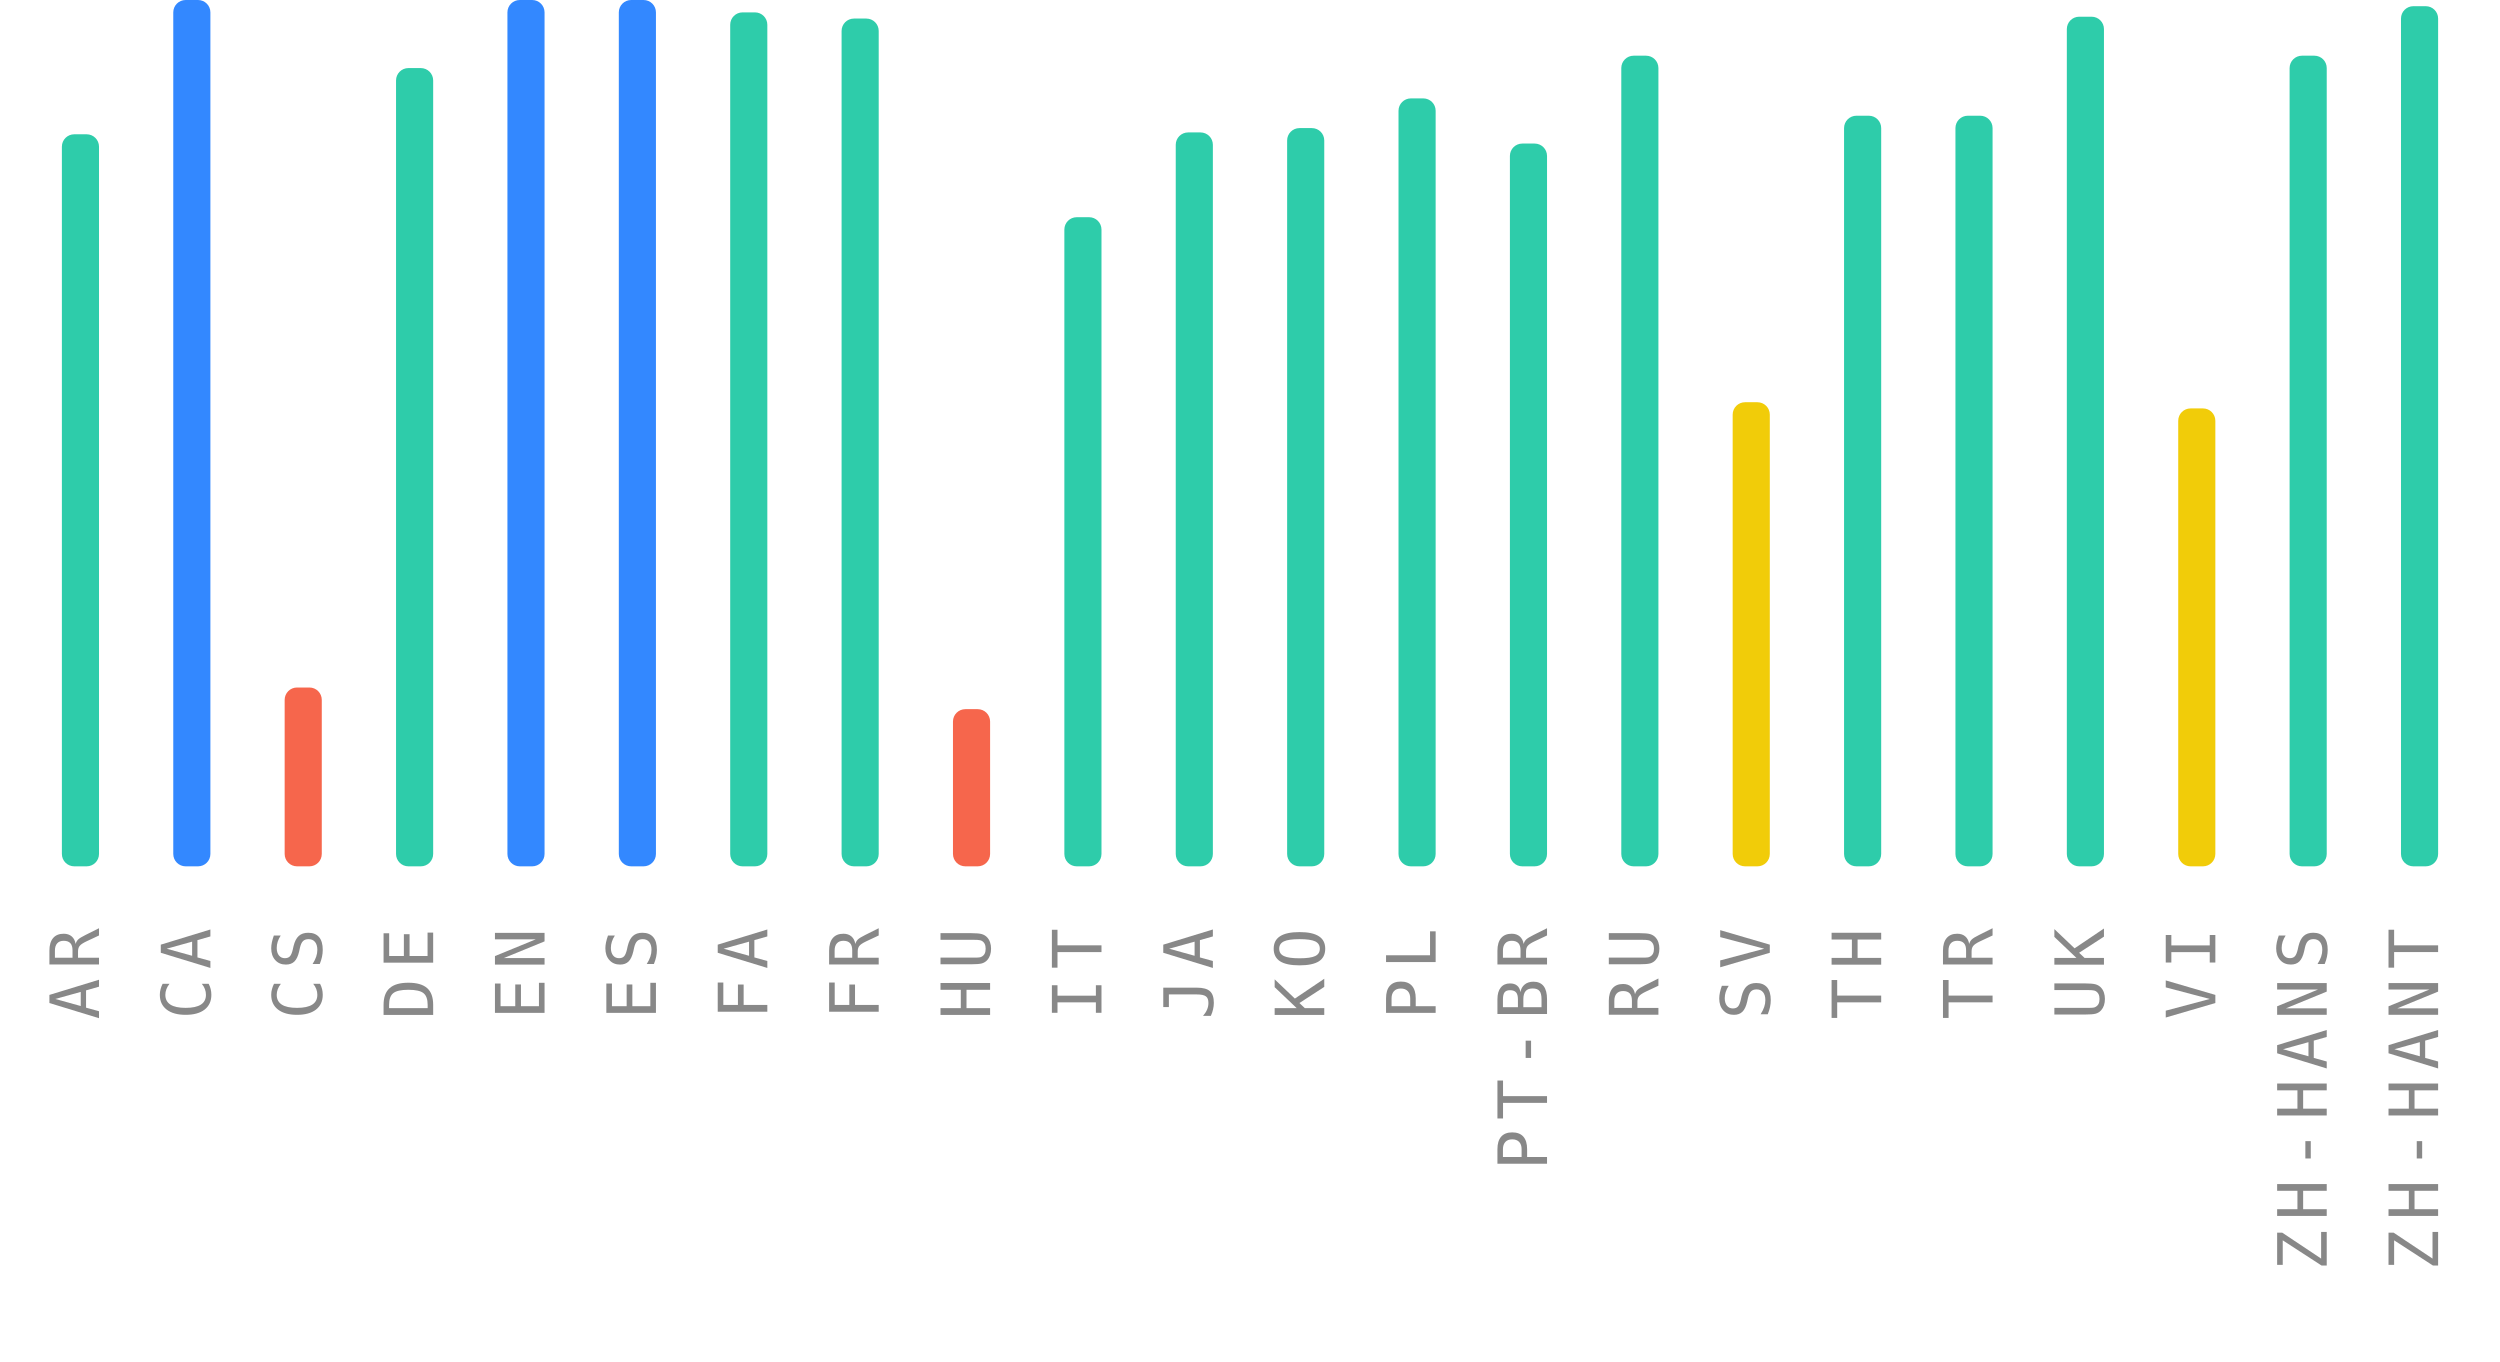
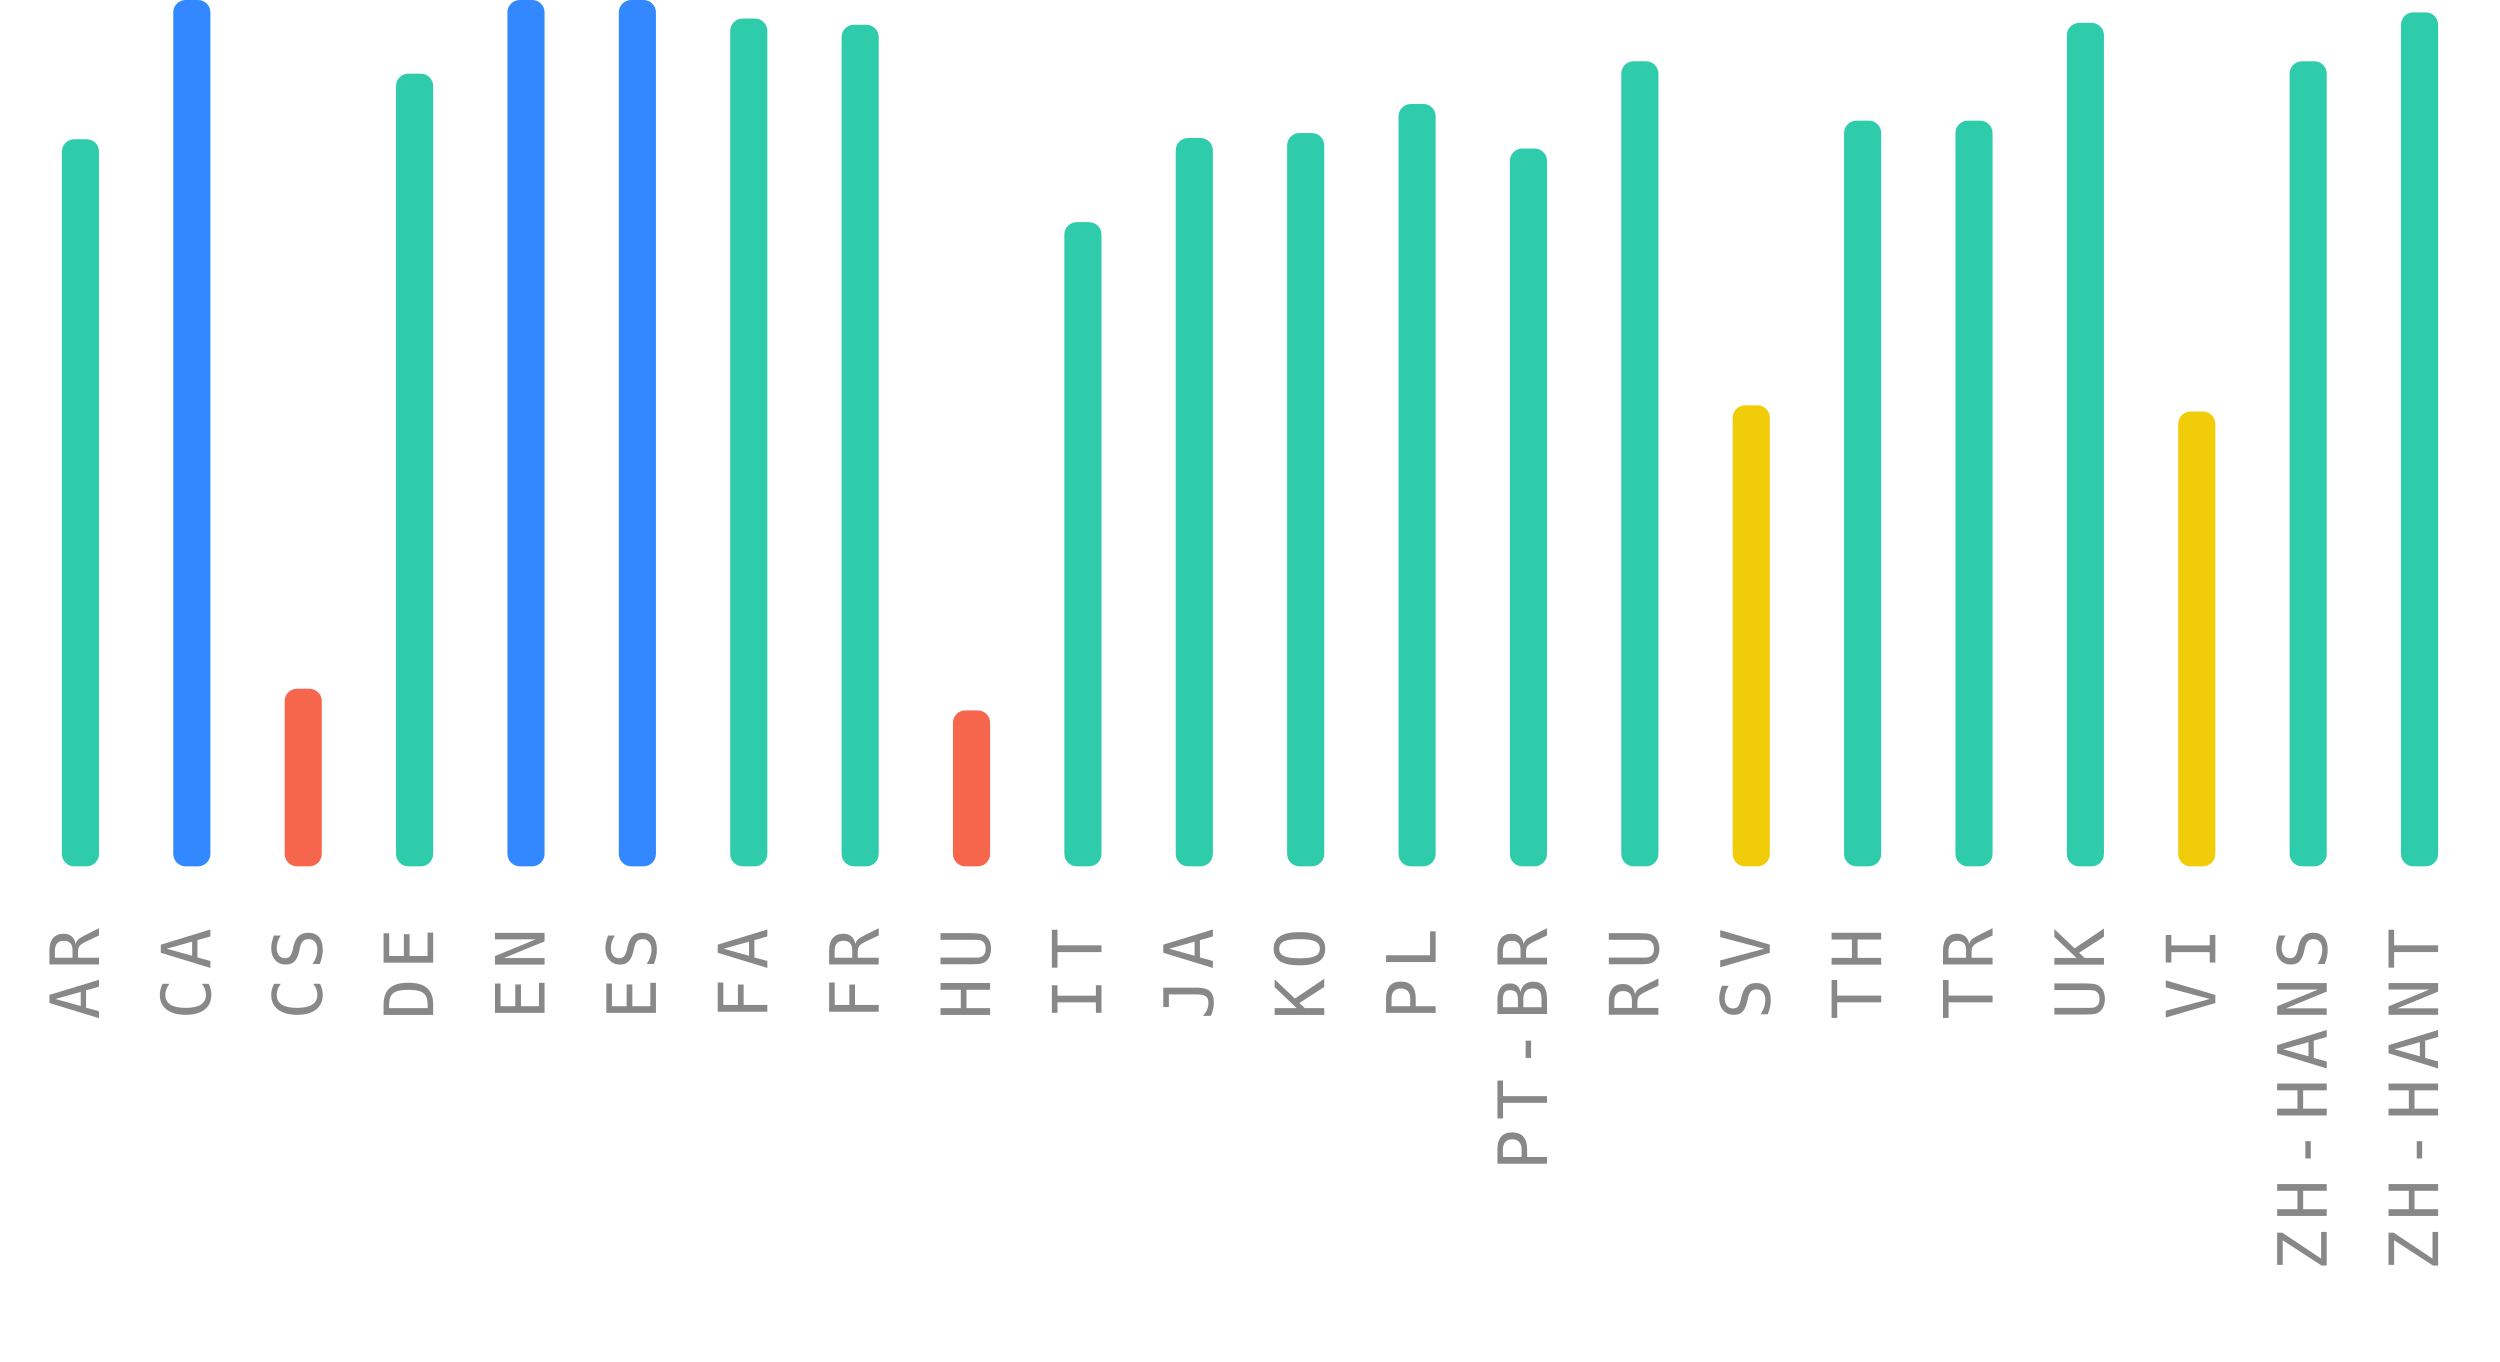
<svg xmlns="http://www.w3.org/2000/svg" width="404" height="220">
  <g>
    <text style="font-size: 11px; font-family: monospace; letter-spacing: 1.5px; fill: #888; text-anchor: end;" x="-150" y="16" transform="rotate(-90)">AR</text>
-     <rect style="fill: #2eccaa;" height="118.3" width="6" rx="2" y="21.7" x="10" />
+     <rect style="fill: #2eccaa;" height="117.5" width="6" rx="2" y="22.5" x="10" />
    <text style="font-size: 11px; font-family: monospace; letter-spacing: 1.5px; fill: #888; text-anchor: end;" x="-150" y="34" transform="rotate(-90)">CA</text>
    <rect style="fill: #3388ff;" height="140" width="6" rx="2" y="0" x="28" />
    <text style="font-size: 11px; font-family: monospace; letter-spacing: 1.5px; fill: #888; text-anchor: end;" x="-150" y="52" transform="rotate(-90)">CS</text>
-     <rect style="fill: #f6664c;" height="28.9" width="6" rx="2" y="111.1" x="46" />
+     <rect style="fill: #f6664c;" height="28.7" width="6" rx="2" y="111.3" x="46" />
    <text style="font-size: 11px; font-family: monospace; letter-spacing: 1.5px; fill: #888; text-anchor: end;" x="-150" y="70" transform="rotate(-90)">DE</text>
-     <rect style="fill: #2eccaa;" height="129" width="6" rx="2" y="11" x="64" />
+     <rect style="fill: #2eccaa;" height="128.1" width="6" rx="2" y="11.9" x="64" />
    <text style="font-size: 11px; font-family: monospace; letter-spacing: 1.5px; fill: #888; text-anchor: end;" x="-150" y="88" transform="rotate(-90)">EN</text>
    <rect style="fill: #3388ff;" height="140" width="6" rx="2" y="0" x="82" />
    <text style="font-size: 11px; font-family: monospace; letter-spacing: 1.5px; fill: #888; text-anchor: end;" x="-150" y="106" transform="rotate(-90)">ES</text>
    <rect style="fill: #3388ff;" height="140" width="6" rx="2" y="0" x="100" />
    <text style="font-size: 11px; font-family: monospace; letter-spacing: 1.5px; fill: #888; text-anchor: end;" x="-150" y="124" transform="rotate(-90)">FA</text>
-     <rect style="fill: #2eccaa;" height="138" width="6" rx="2" y="2" x="118" />
+     <rect style="fill: #2eccaa;" height="137" width="6" rx="2" y="3" x="118" />
    <text style="font-size: 11px; font-family: monospace; letter-spacing: 1.5px; fill: #888; text-anchor: end;" x="-150" y="142" transform="rotate(-90)">FR</text>
-     <rect style="fill: #2eccaa;" height="137" width="6" rx="2" y="3" x="136" />
+     <rect style="fill: #2eccaa;" height="136" width="6" rx="2" y="4" x="136" />
    <text style="font-size: 11px; font-family: monospace; letter-spacing: 1.5px; fill: #888; text-anchor: end;" x="-150" y="160" transform="rotate(-90)">HU</text>
-     <rect style="fill: #f6664c;" height="25.4" width="6" rx="2" y="114.6" x="154" />
+     <rect style="fill: #f6664c;" height="25.2" width="6" rx="2" y="114.8" x="154" />
    <text style="font-size: 11px; font-family: monospace; letter-spacing: 1.5px; fill: #888; text-anchor: end;" x="-150" y="178" transform="rotate(-90)">IT</text>
-     <rect style="fill: #2eccaa;" height="104.9" width="6" rx="2" y="35.1" x="172" />
+     <rect style="fill: #2eccaa;" height="104.1" width="6" rx="2" y="35.9" x="172" />
    <text style="font-size: 11px; font-family: monospace; letter-spacing: 1.5px; fill: #888; text-anchor: end;" x="-150" y="196" transform="rotate(-90)">JA</text>
-     <rect style="fill: #2eccaa;" height="118.6" width="6" rx="2" y="21.4" x="190" />
+     <rect style="fill: #2eccaa;" height="117.7" width="6" rx="2" y="22.3" x="190" />
    <text style="font-size: 11px; font-family: monospace; letter-spacing: 1.5px; fill: #888; text-anchor: end;" x="-150" y="214" transform="rotate(-90)">KO</text>
-     <rect style="fill: #2eccaa;" height="119.3" width="6" rx="2" y="20.7" x="208" />
+     <rect style="fill: #2eccaa;" height="118.5" width="6" rx="2" y="21.5" x="208" />
    <text style="font-size: 11px; font-family: monospace; letter-spacing: 1.5px; fill: #888; text-anchor: end;" x="-150" y="232" transform="rotate(-90)">PL</text>
-     <rect style="fill: #2eccaa;" height="124.1" width="6" rx="2" y="15.9" x="226" />
+     <rect style="fill: #2eccaa;" height="123.2" width="6" rx="2" y="16.8" x="226" />
    <text style="font-size: 11px; font-family: monospace; letter-spacing: 1.5px; fill: #888; text-anchor: end;" x="-150" y="250" transform="rotate(-90)">PT-BR</text>
-     <rect style="fill: #2eccaa;" height="116.8" width="6" rx="2" y="23.2" x="244" />
+     <rect style="fill: #2eccaa;" height="116" width="6" rx="2" y="24" x="244" />
    <text style="font-size: 11px; font-family: monospace; letter-spacing: 1.5px; fill: #888; text-anchor: end;" x="-150" y="268" transform="rotate(-90)">RU</text>
-     <rect style="fill: #2eccaa;" height="131" width="6" rx="2" y="9" x="262" />
+     <rect style="fill: #2eccaa;" height="130.1" width="6" rx="2" y="9.9" x="262" />
    <text style="font-size: 11px; font-family: monospace; letter-spacing: 1.5px; fill: #888; text-anchor: end;" x="-150" y="286" transform="rotate(-90)">SV</text>
-     <rect style="fill: #f1cc09;" height="75" width="6" rx="2" y="65" x="280" />
+     <rect style="fill: #f1cc09;" height="74.5" width="6" rx="2" y="65.5" x="280" />
    <text style="font-size: 11px; font-family: monospace; letter-spacing: 1.5px; fill: #888; text-anchor: end;" x="-150" y="304" transform="rotate(-90)">TH</text>
-     <rect style="fill: #2eccaa;" height="121.3" width="6" rx="2" y="18.7" x="298" />
+     <rect style="fill: #2eccaa;" height="120.5" width="6" rx="2" y="19.5" x="298" />
    <text style="font-size: 11px; font-family: monospace; letter-spacing: 1.5px; fill: #888; text-anchor: end;" x="-150" y="322" transform="rotate(-90)">TR</text>
-     <rect style="fill: #2eccaa;" height="121.3" width="6" rx="2" y="18.7" x="316" />
+     <rect style="fill: #2eccaa;" height="120.5" width="6" rx="2" y="19.5" x="316" />
    <text style="font-size: 11px; font-family: monospace; letter-spacing: 1.5px; fill: #888; text-anchor: end;" x="-150" y="340" transform="rotate(-90)">UK</text>
-     <rect style="fill: #2eccaa;" height="137.3" width="6" rx="2" y="2.7" x="334" />
+     <rect style="fill: #2eccaa;" height="136.3" width="6" rx="2" y="3.7" x="334" />
    <text style="font-size: 11px; font-family: monospace; letter-spacing: 1.5px; fill: #888; text-anchor: end;" x="-150" y="358" transform="rotate(-90)">VI</text>
-     <rect style="fill: #f1cc09;" height="74" width="6" rx="2" y="66" x="352" />
+     <rect style="fill: #f1cc09;" height="73.5" width="6" rx="2" y="66.5" x="352" />
    <text style="font-size: 11px; font-family: monospace; letter-spacing: 1.5px; fill: #888; text-anchor: end;" x="-150" y="376" transform="rotate(-90)">ZH-HANS</text>
-     <rect style="fill: #2eccaa;" height="131" width="6" rx="2" y="9" x="370" />
+     <rect style="fill: #2eccaa;" height="130.1" width="6" rx="2" y="9.9" x="370" />
    <text style="font-size: 11px; font-family: monospace; letter-spacing: 1.5px; fill: #888; text-anchor: end;" x="-150" y="394" transform="rotate(-90)">ZH-HANT</text>
-     <rect style="fill: #2eccaa;" height="139" width="6" rx="2" y="1" x="388" />
+     <rect style="fill: #2eccaa;" height="138" width="6" rx="2" y="2" x="388" />
  </g>
</svg>
